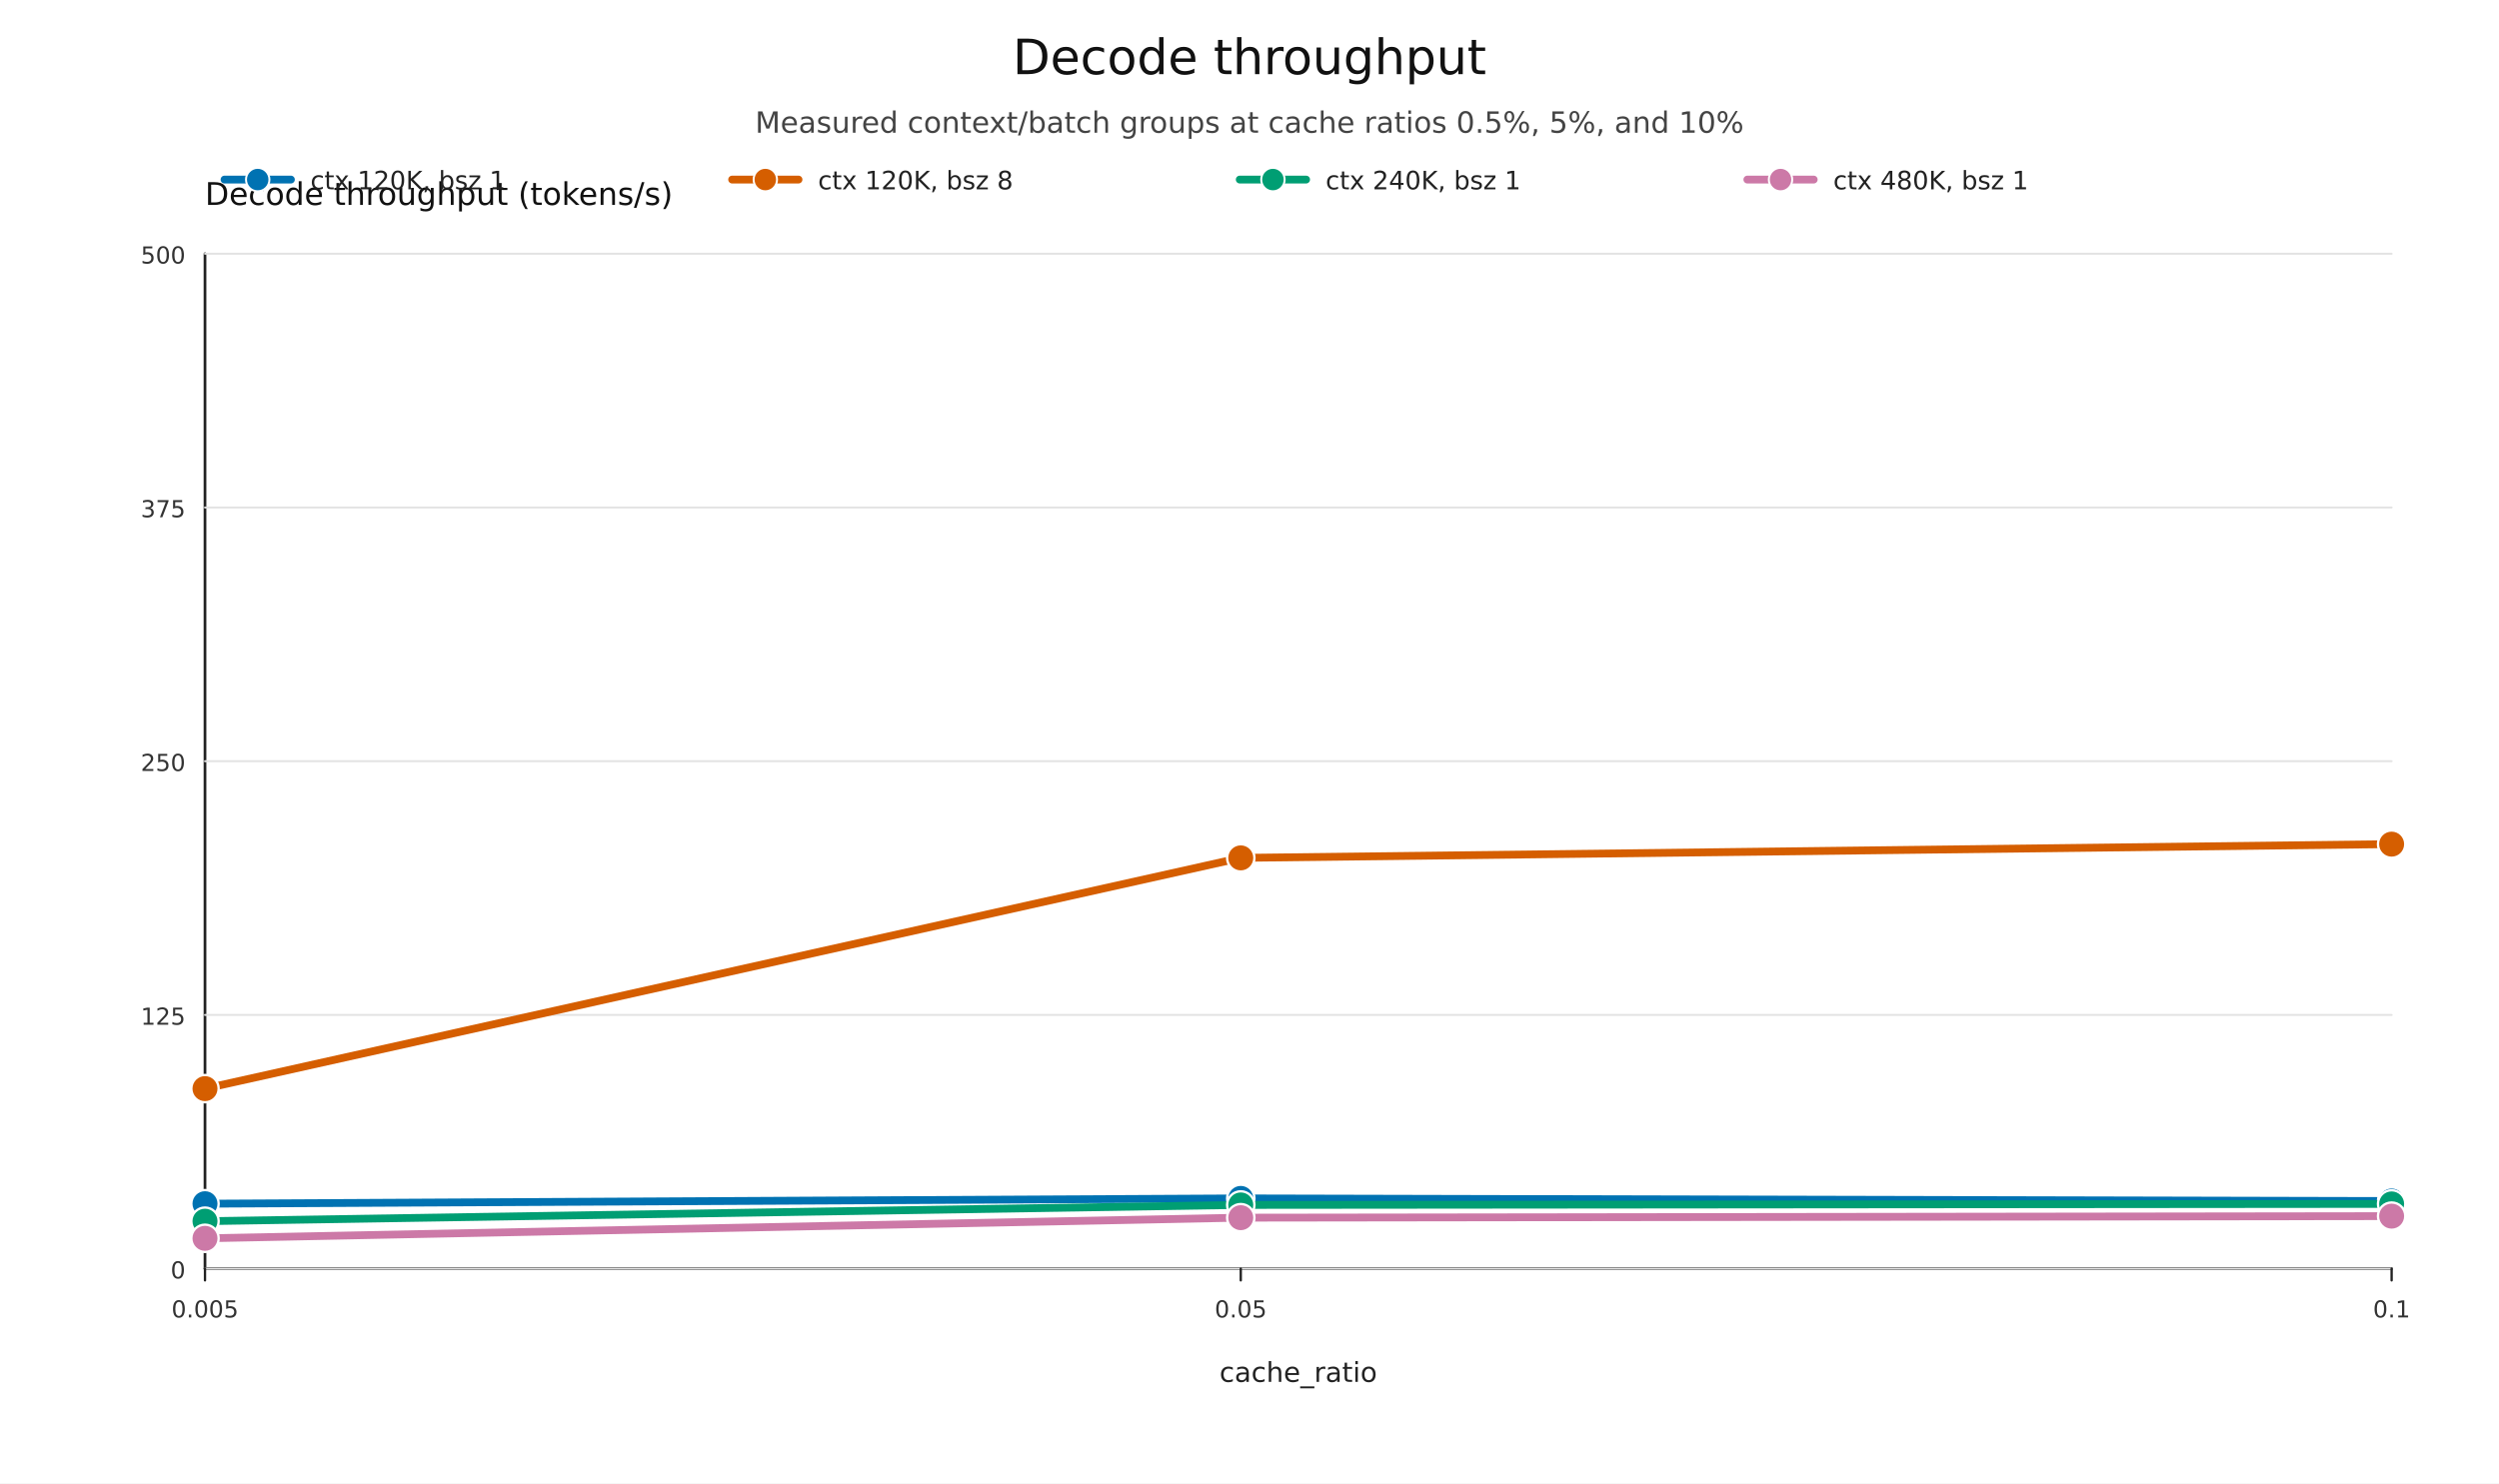
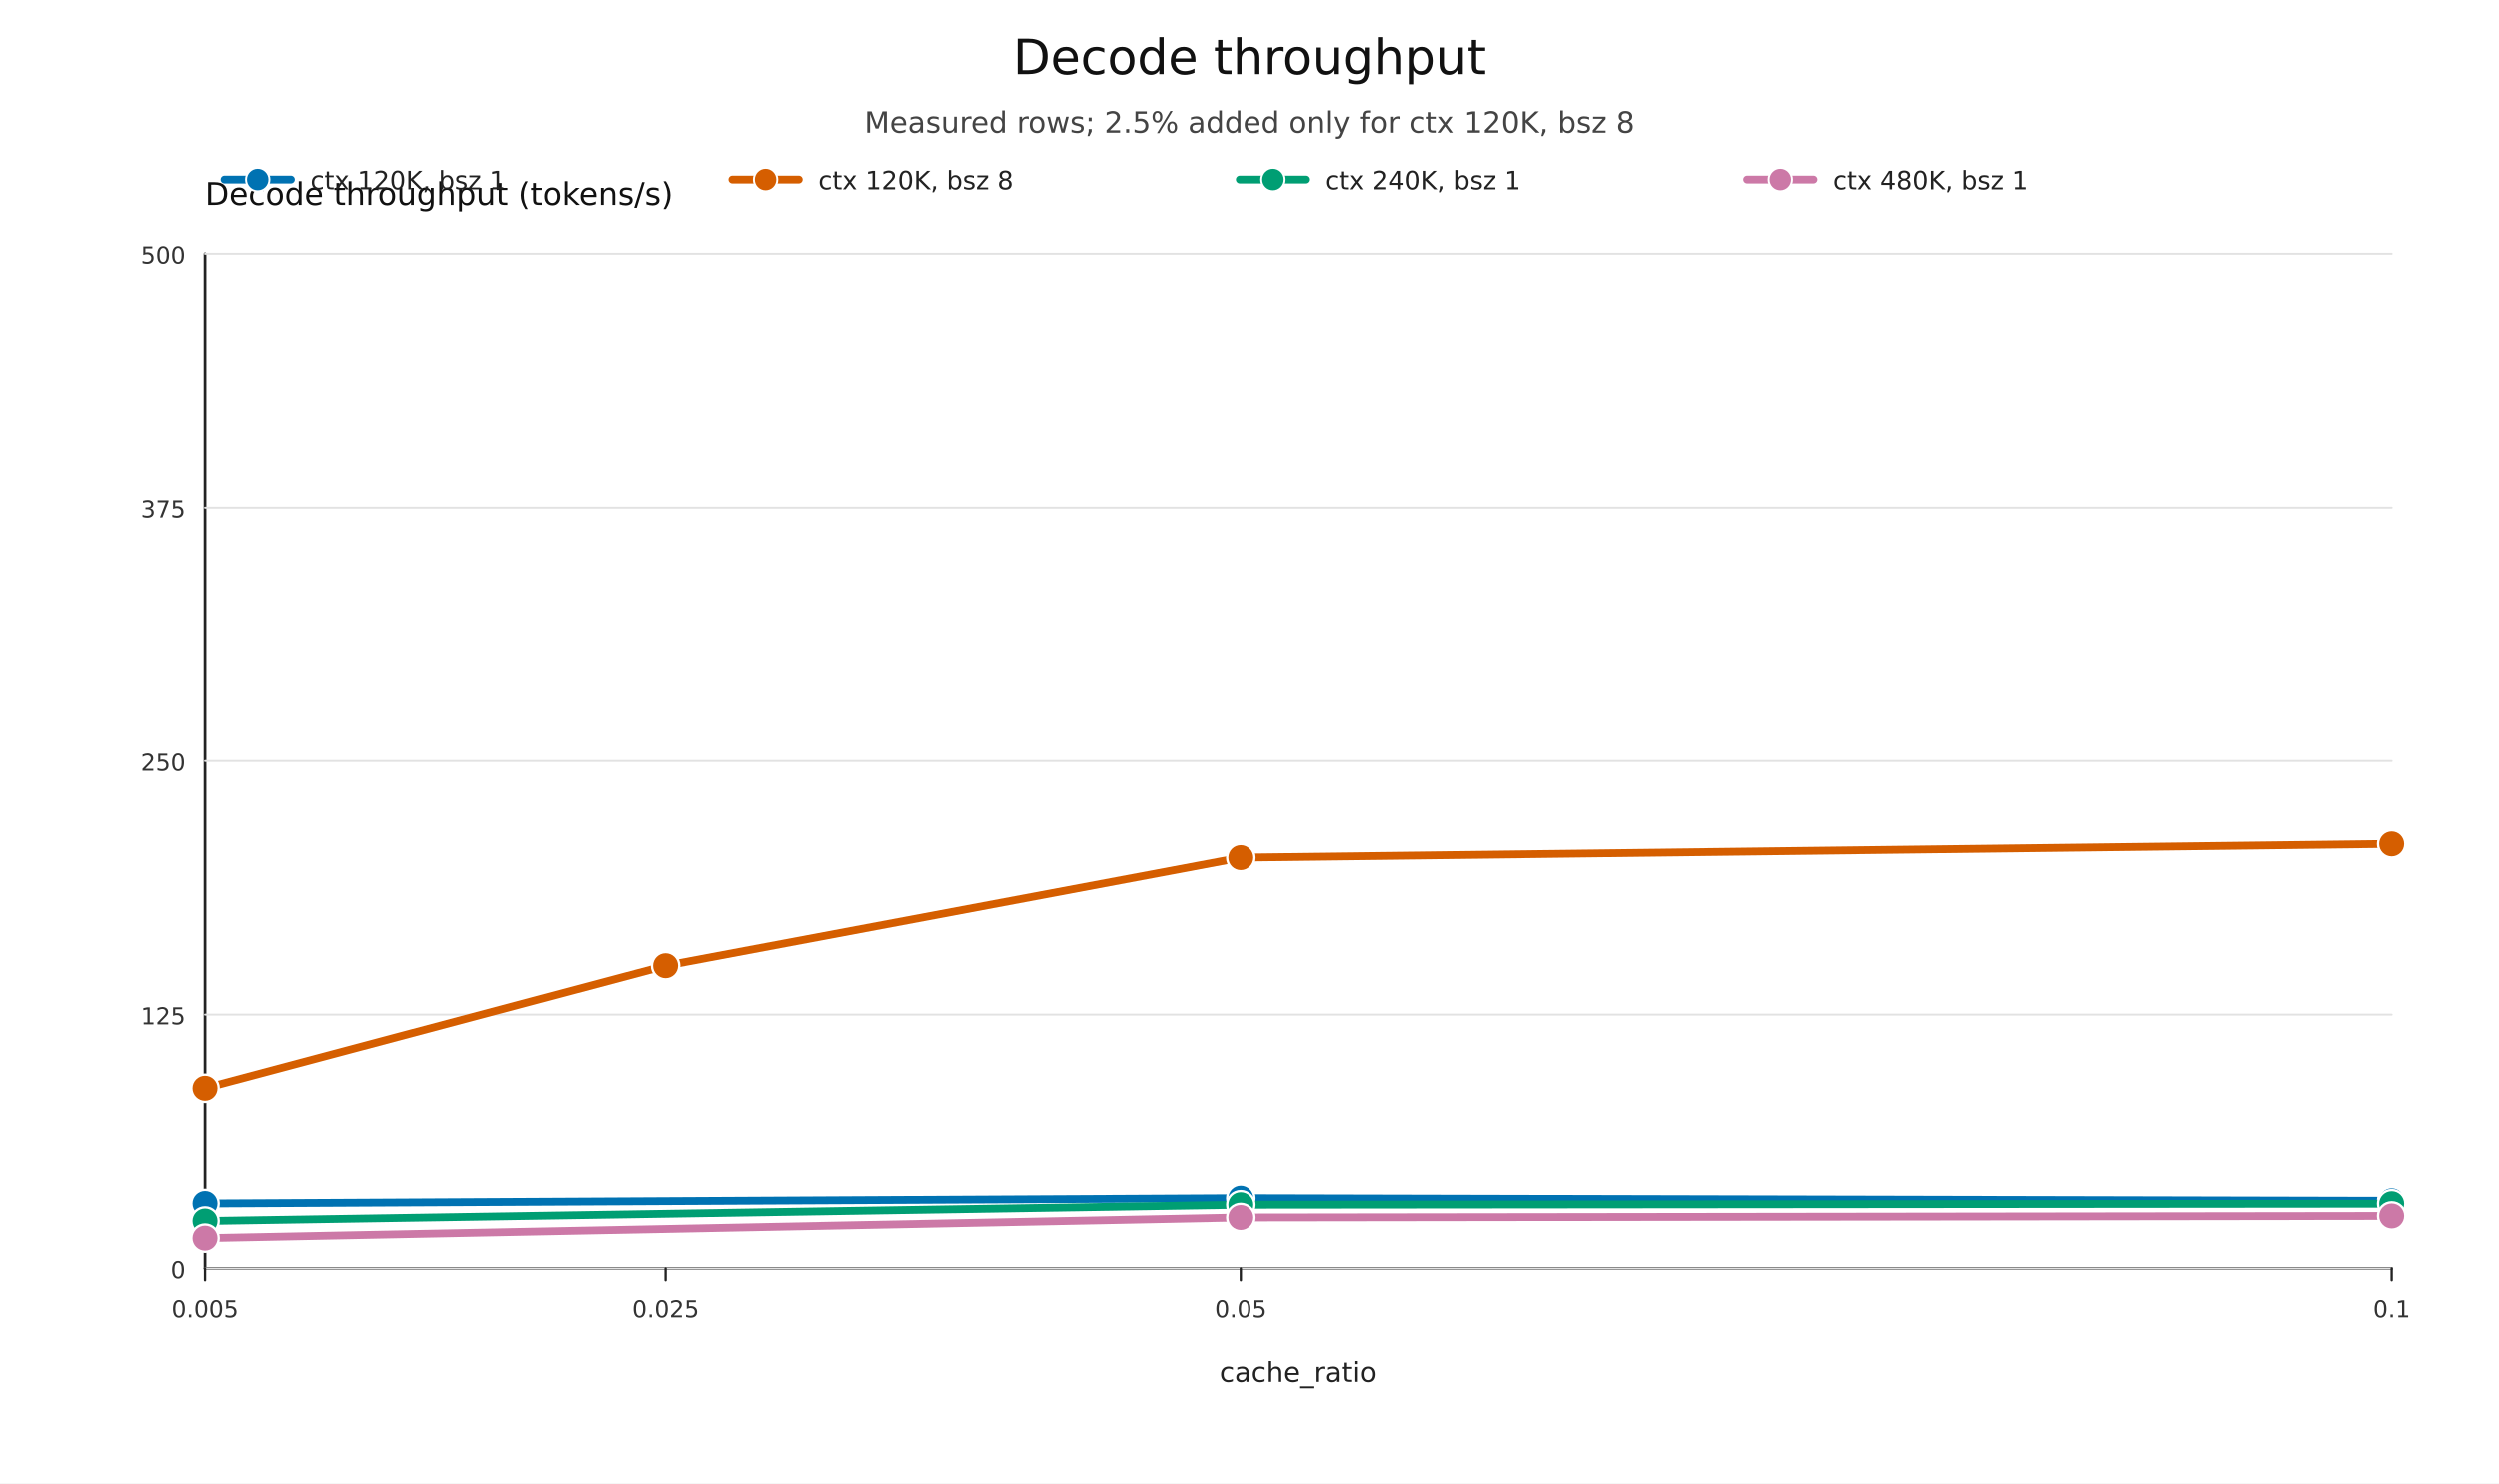
<svg xmlns="http://www.w3.org/2000/svg" width="1280" height="760" viewBox="0 0 1280 760">
  <g font-family="DejaVu Sans, Arial, sans-serif">
    <rect x="0.000" y="0.000" width="1280.000" height="760.000" fill="#FFFFFF" stroke="none" />
    <text x="640.000" y="38.000" font-size="25.000" text-anchor="middle" fill="#111111">Decode throughput</text>
-     <text x="640.000" y="68.000" font-size="15.000" text-anchor="middle" fill="#444444">Measured context/batch groups at cache ratios 0.5%, 5%, and 10%</text>
+     <text x="640.000" y="68.000" font-size="15.000" text-anchor="middle" fill="#444444">Measured rows; 2.5% added only for ctx 120K, bsz 8</text>
    <text x="105.000" y="105.000" font-size="16.000" text-anchor="start" fill="#111111">Decode throughput (tokens/s)</text>
    <line x1="105.000" y1="650.000" x2="1225.000" y2="650.000" stroke="#222222" stroke-width="1.400" stroke-linecap="round" />
    <line x1="105.000" y1="130.000" x2="105.000" y2="650.000" stroke="#222222" stroke-width="1.400" stroke-linecap="round" />
    <line x1="105.000" y1="650.000" x2="1225.000" y2="650.000" stroke="#E2E2E2" stroke-width="1.000" stroke-linecap="round" />
    <text x="95.000" y="655.000" font-size="12.000" text-anchor="end" fill="#333333">0</text>
    <line x1="105.000" y1="520.000" x2="1225.000" y2="520.000" stroke="#E2E2E2" stroke-width="1.000" stroke-linecap="round" />
    <text x="95.000" y="525.000" font-size="12.000" text-anchor="end" fill="#333333">125</text>
    <line x1="105.000" y1="390.000" x2="1225.000" y2="390.000" stroke="#E2E2E2" stroke-width="1.000" stroke-linecap="round" />
    <text x="95.000" y="395.000" font-size="12.000" text-anchor="end" fill="#333333">250</text>
    <line x1="105.000" y1="260.000" x2="1225.000" y2="260.000" stroke="#E2E2E2" stroke-width="1.000" stroke-linecap="round" />
    <text x="95.000" y="265.000" font-size="12.000" text-anchor="end" fill="#333333">375</text>
    <line x1="105.000" y1="130.000" x2="1225.000" y2="130.000" stroke="#E2E2E2" stroke-width="1.000" stroke-linecap="round" />
    <text x="95.000" y="135.000" font-size="12.000" text-anchor="end" fill="#333333">500</text>
    <line x1="105.000" y1="650.000" x2="105.000" y2="656.000" stroke="#222222" stroke-width="1.200" stroke-linecap="round" />
    <text x="105.000" y="675.000" font-size="12.000" text-anchor="middle" fill="#333333">0.005</text>
+     <line x1="340.789" y1="650.000" x2="340.789" y2="656.000" stroke="#222222" stroke-width="1.200" stroke-linecap="round" />
+     <text x="340.789" y="675.000" font-size="12.000" text-anchor="middle" fill="#333333">0.025</text>
    <line x1="635.526" y1="650.000" x2="635.526" y2="656.000" stroke="#222222" stroke-width="1.200" stroke-linecap="round" />
    <text x="635.526" y="675.000" font-size="12.000" text-anchor="middle" fill="#333333">0.05</text>
    <line x1="1225.000" y1="650.000" x2="1225.000" y2="656.000" stroke="#222222" stroke-width="1.200" stroke-linecap="round" />
    <text x="1225.000" y="675.000" font-size="12.000" text-anchor="middle" fill="#333333">0.1</text>
    <text x="665.000" y="708.000" font-size="14.000" text-anchor="middle" fill="#222222">cache_ratio</text>
    <polyline points="105.000,616.712 635.526,613.998 1225.000,615.341" fill="none" stroke="#0072B2" stroke-width="4.000" stroke-linecap="round" stroke-linejoin="round" />
    <circle cx="105.000" cy="616.712" r="7.000" fill="#0072B2" stroke="#FFFFFF" stroke-width="1.200" />
    <circle cx="635.526" cy="613.998" r="7.000" fill="#0072B2" stroke="#FFFFFF" stroke-width="1.200" />
    <circle cx="1225.000" cy="615.341" r="7.000" fill="#0072B2" stroke="#FFFFFF" stroke-width="1.200" />
    <line x1="115.000" y1="92.000" x2="149.000" y2="92.000" stroke="#0072B2" stroke-width="4.000" stroke-linecap="round" />
    <circle cx="132.000" cy="92.000" r="6.000" fill="#0072B2" stroke="#FFFFFF" stroke-width="1.000" />
    <text x="159.000" y="97.000" font-size="13.000" text-anchor="start" fill="#222222">ctx 120K, bsz 1</text>
-     <polyline points="105.000,557.750 635.526,439.529 1225.000,432.489" fill="none" stroke="#D55E00" stroke-width="4.000" stroke-linecap="round" stroke-linejoin="round" />
+     <polyline points="105.000,557.750 340.789,494.947 635.526,439.529 1225.000,432.489" fill="none" stroke="#D55E00" stroke-width="4.000" stroke-linecap="round" stroke-linejoin="round" />
    <circle cx="105.000" cy="557.750" r="7.000" fill="#D55E00" stroke="#FFFFFF" stroke-width="1.200" />
+     <circle cx="340.789" cy="494.947" r="7.000" fill="#D55E00" stroke="#FFFFFF" stroke-width="1.200" />
    <circle cx="635.526" cy="439.529" r="7.000" fill="#D55E00" stroke="#FFFFFF" stroke-width="1.200" />
    <circle cx="1225.000" cy="432.489" r="7.000" fill="#D55E00" stroke="#FFFFFF" stroke-width="1.200" />
    <line x1="375.000" y1="92.000" x2="409.000" y2="92.000" stroke="#D55E00" stroke-width="4.000" stroke-linecap="round" />
    <circle cx="392.000" cy="92.000" r="6.000" fill="#D55E00" stroke="#FFFFFF" stroke-width="1.000" />
    <text x="419.000" y="97.000" font-size="13.000" text-anchor="start" fill="#222222">ctx 120K, bsz 8</text>
    <polyline points="105.000,625.671 635.526,617.345 1225.000,616.822" fill="none" stroke="#009E73" stroke-width="4.000" stroke-linecap="round" stroke-linejoin="round" />
    <circle cx="105.000" cy="625.671" r="7.000" fill="#009E73" stroke="#FFFFFF" stroke-width="1.200" />
    <circle cx="635.526" cy="617.345" r="7.000" fill="#009E73" stroke="#FFFFFF" stroke-width="1.200" />
    <circle cx="1225.000" cy="616.822" r="7.000" fill="#009E73" stroke="#FFFFFF" stroke-width="1.200" />
    <line x1="635.000" y1="92.000" x2="669.000" y2="92.000" stroke="#009E73" stroke-width="4.000" stroke-linecap="round" />
    <circle cx="652.000" cy="92.000" r="6.000" fill="#009E73" stroke="#FFFFFF" stroke-width="1.000" />
    <text x="679.000" y="97.000" font-size="13.000" text-anchor="start" fill="#222222">ctx 240K, bsz 1</text>
    <polyline points="105.000,634.448 635.526,623.870 1225.000,623.082" fill="none" stroke="#CC79A7" stroke-width="4.000" stroke-linecap="round" stroke-linejoin="round" />
    <circle cx="105.000" cy="634.448" r="7.000" fill="#CC79A7" stroke="#FFFFFF" stroke-width="1.200" />
    <circle cx="635.526" cy="623.870" r="7.000" fill="#CC79A7" stroke="#FFFFFF" stroke-width="1.200" />
    <circle cx="1225.000" cy="623.082" r="7.000" fill="#CC79A7" stroke="#FFFFFF" stroke-width="1.200" />
    <line x1="895.000" y1="92.000" x2="929.000" y2="92.000" stroke="#CC79A7" stroke-width="4.000" stroke-linecap="round" />
    <circle cx="912.000" cy="92.000" r="6.000" fill="#CC79A7" stroke="#FFFFFF" stroke-width="1.000" />
    <text x="939.000" y="97.000" font-size="13.000" text-anchor="start" fill="#222222">ctx 480K, bsz 1</text>
  </g>
</svg>
